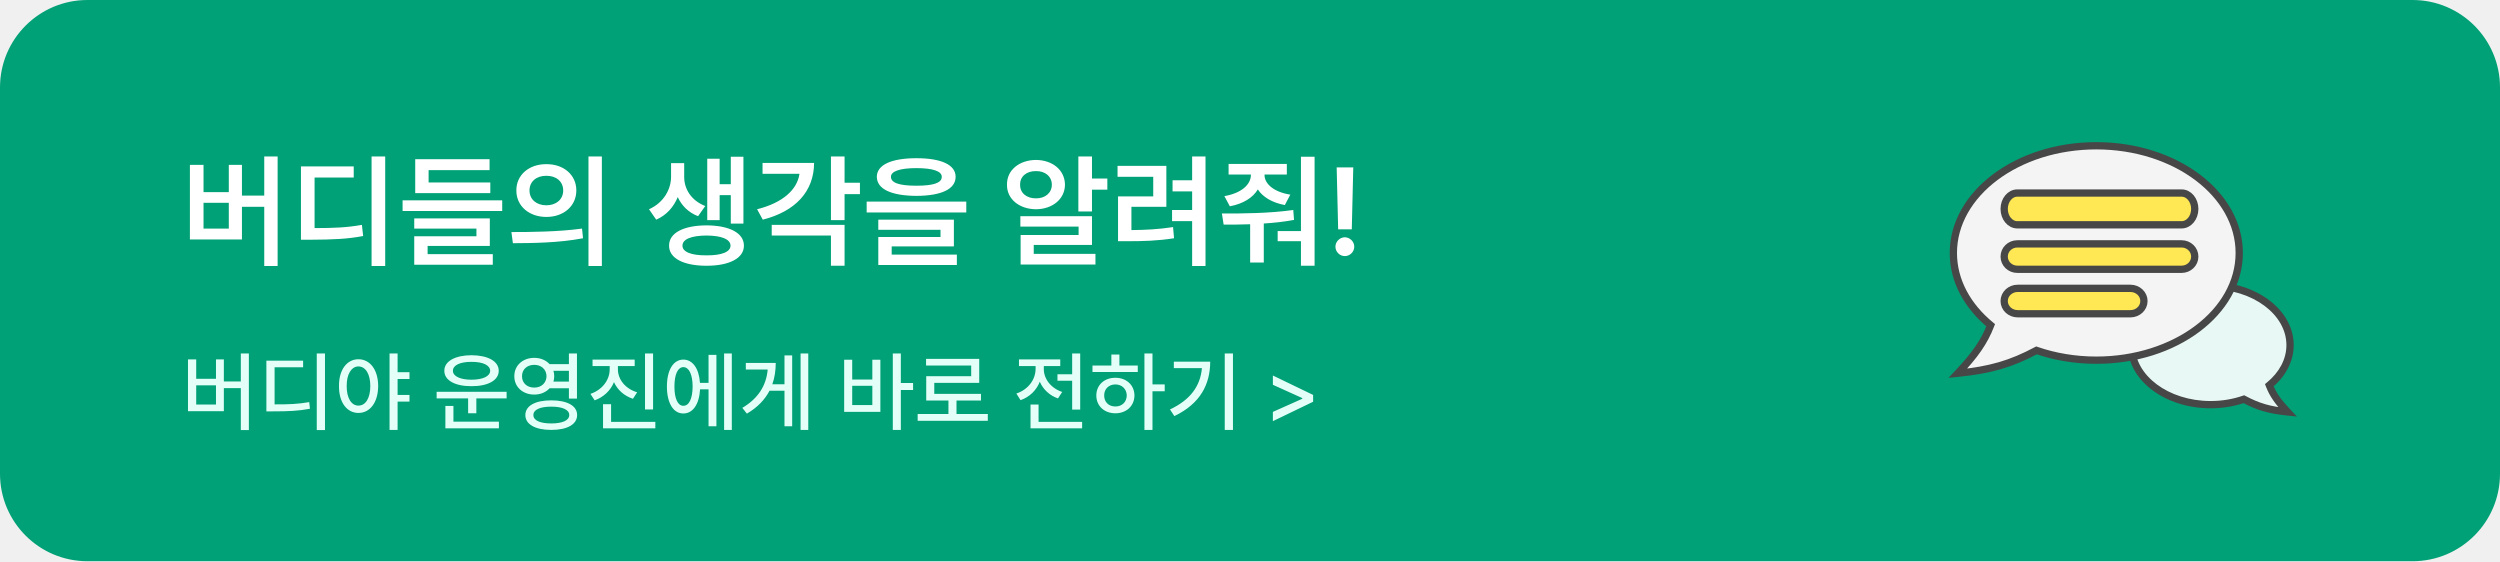
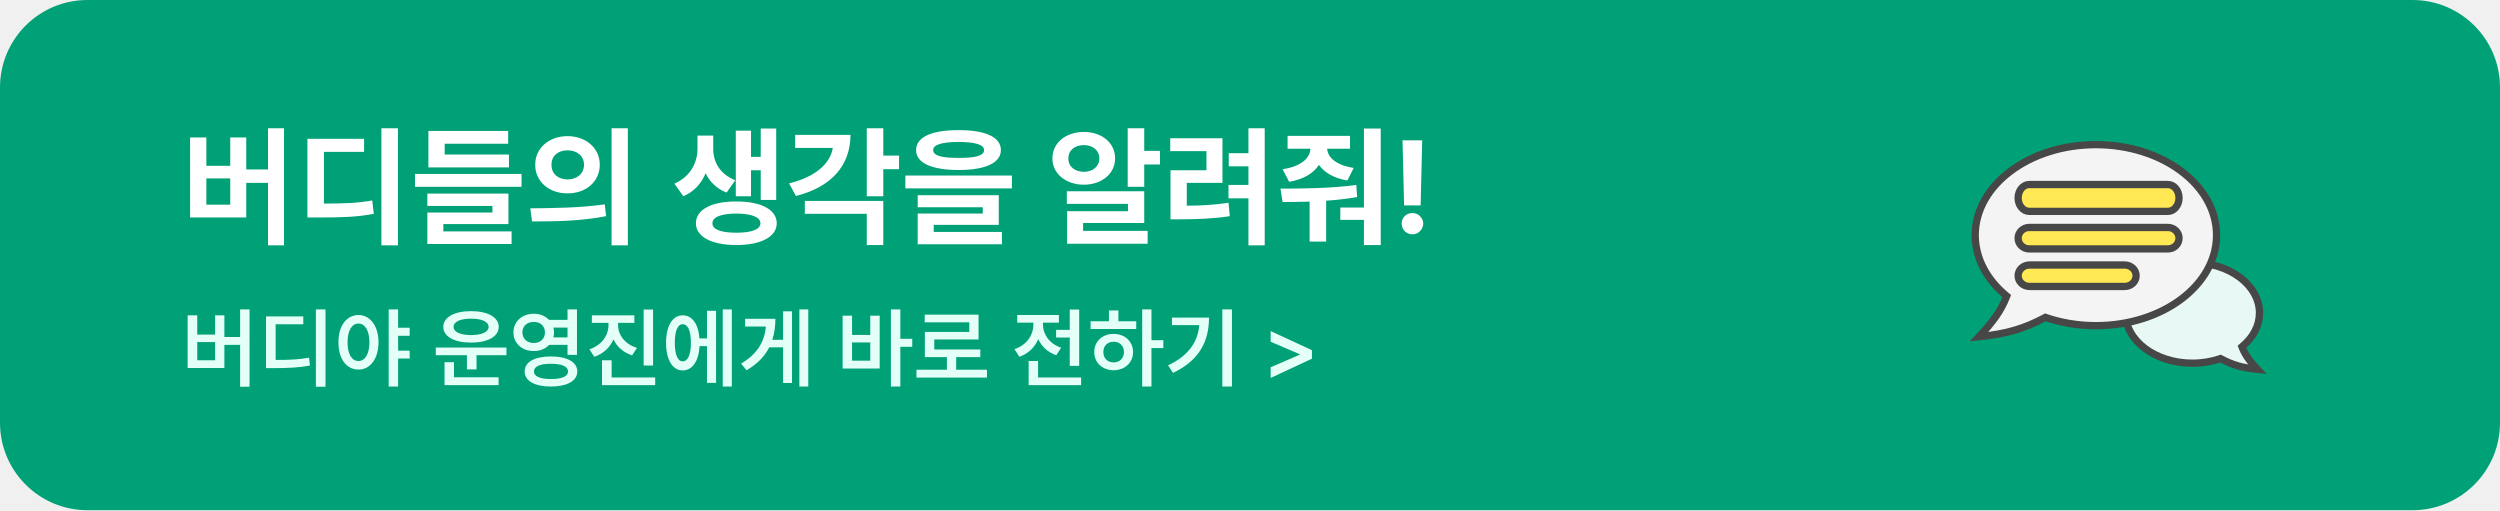
- <svg xmlns="http://www.w3.org/2000/svg" width="343" height="77" viewBox="0 0 343 77" fill="none">
-   <rect x="0.5" y="0.5" width="342" height="76" rx="11.5" fill="#00A176" stroke="#00A176" />
-   <path d="M38.09 21.468V36.496H36.254V28.37H33.194V32.858H26.054V22.624H27.924V26.364H31.392V22.624H33.194V26.84H36.254V21.468H38.09ZM27.924 31.362H31.392V27.826H27.924V31.362ZM52.85 21.468V36.496H50.98V21.468H52.85ZM41.29 32.892V22.828H48.532V24.358H43.16V31.294C45.931 31.294 47.648 31.209 49.654 30.852L49.824 32.382C47.682 32.79 45.744 32.875 42.548 32.892H41.29ZM68.903 27.486V28.948H55.235V27.486H68.903ZM56.833 36.326V32.416H65.367V31.362H56.833V29.968H67.203V33.742H58.669V34.864H67.611V36.326H56.833ZM56.969 26.5V21.842H67.169V23.338H58.805V25.038H67.271V26.5H56.969ZM74.959 22.522C77.339 22.505 79.073 24.001 79.073 26.126C79.073 28.268 77.339 29.764 74.959 29.764C72.596 29.764 70.828 28.268 70.845 26.126C70.828 24.001 72.596 22.505 74.959 22.522ZM70.165 31.838C72.868 31.838 76.608 31.804 79.855 31.362L79.991 32.688C76.625 33.334 73.038 33.351 70.369 33.368L70.165 31.838ZM72.647 26.126C72.647 27.384 73.633 28.166 74.959 28.166C76.285 28.166 77.271 27.384 77.271 26.126C77.271 24.885 76.285 24.103 74.959 24.12C73.633 24.103 72.647 24.885 72.647 26.126ZM80.739 36.496V21.468H82.575V36.496H80.739ZM93.872 24.256C93.855 25.888 94.807 27.503 96.762 28.268L95.776 29.662C94.45 29.152 93.532 28.217 92.988 27.044C92.427 28.387 91.458 29.526 90.03 30.138L89.044 28.71C91.101 27.792 92.07 25.922 92.07 24.256V22.386H93.872V24.256ZM91.798 33.708C91.781 31.957 93.77 30.937 96.932 30.92C100.077 30.937 102.066 31.957 102.066 33.708C102.066 35.425 100.077 36.462 96.932 36.462C93.77 36.462 91.781 35.425 91.798 33.708ZM93.634 33.708C93.634 34.575 94.858 35.051 96.932 35.034C98.989 35.051 100.213 34.575 100.23 33.708C100.213 32.807 98.989 32.331 96.932 32.314C94.858 32.331 93.634 32.807 93.634 33.708ZM97.034 30.206V21.774H98.734V25.276H100.264V21.502H101.998V30.682H100.264V26.772H98.734V30.206H97.034ZM115.875 21.468V25.072H117.983V26.636H115.875V30.206H114.005V21.468H115.875ZM103.873 28.71C107.392 27.826 109.381 26.024 109.687 23.848H104.621V22.352H111.693C111.676 26.279 109.126 28.999 104.655 30.138L103.873 28.71ZM105.879 32.314V30.852H115.875V36.462H114.005V32.314H105.879ZM125.739 21.706C129.139 21.706 131.111 22.607 131.111 24.256C131.111 25.956 129.139 26.857 125.739 26.874C122.305 26.857 120.316 25.956 120.299 24.256C120.316 22.607 122.305 21.706 125.739 21.706ZM118.905 29.152V27.656H132.573V29.152H118.905ZM120.503 36.36V32.518H129.037V31.532H120.503V30.138H130.873V33.81H122.339V34.932H131.281V36.36H120.503ZM122.237 24.256C122.237 25.106 123.427 25.48 125.739 25.48C128.034 25.48 129.224 25.106 129.207 24.256C129.224 23.508 128.034 23.066 125.739 23.066C123.427 23.066 122.237 23.508 122.237 24.256ZM149.82 21.468V24.494H151.928V26.024H149.82V29.016H147.95V21.468H149.82ZM138.158 25.344C138.124 23.338 139.841 21.961 142.136 21.944C144.414 21.961 146.097 23.338 146.114 25.344C146.097 27.299 144.414 28.693 142.136 28.71C139.841 28.693 138.124 27.299 138.158 25.344ZM139.96 25.344C139.926 26.466 140.861 27.231 142.136 27.214C143.394 27.231 144.312 26.466 144.312 25.344C144.312 24.205 143.394 23.457 142.136 23.474C140.861 23.457 139.926 24.205 139.96 25.344ZM139.994 31.09V29.662H149.82V33.606H141.83V34.83H150.296V36.292H140.028V32.246H147.984V31.09H139.994ZM165.397 21.468V36.496H163.561V30.342H160.807V28.812H163.561V26.262H160.875V24.732H163.561V21.468H165.397ZM153.327 24.256V22.76H160.025V28.37H155.231V31.566C157.203 31.549 158.92 31.464 160.943 31.158L161.079 32.688C158.784 33.045 156.88 33.096 154.551 33.096H153.395V26.942H158.223V24.256H153.327ZM173.493 24.018C173.493 25.208 174.751 26.347 177.029 26.704L176.281 28.132C174.53 27.809 173.255 27.027 172.575 25.99C171.895 27.112 170.586 27.962 168.733 28.302L167.985 26.908C170.348 26.5 171.606 25.31 171.623 24.018V23.95H168.563V22.488H176.553V23.95H173.493V24.018ZM167.645 29.288C170.399 29.305 174.173 29.271 177.437 28.812L177.539 30.172C176.179 30.427 174.768 30.58 173.391 30.665V36.02H171.521V30.767C170.212 30.818 168.971 30.818 167.883 30.818L167.645 29.288ZM175.295 33.096V31.702H178.491V21.502H180.361V36.462H178.491V33.096H175.295ZM185.669 22.964L185.465 31.464H183.595L183.391 22.964H185.669ZM183.221 33.844C183.221 33.147 183.816 32.569 184.513 32.552C185.21 32.569 185.805 33.147 185.805 33.844C185.805 34.558 185.21 35.136 184.513 35.136C183.816 35.136 183.221 34.558 183.221 33.844Z" fill="white" />
-   <path d="M34.144 48.496V59.008H33.04V53.248H30.712V56.416H25.792V49.312H26.92V51.976H29.632V49.312H30.712V52.336H33.04V48.496H34.144ZM26.92 55.504H29.632V52.864H26.92V55.504ZM44.587 48.496V59.008H43.459V48.496H44.587ZM36.547 56.44V49.48H41.587V50.392H37.675V55.48C39.655 55.492 40.927 55.432 42.427 55.168L42.523 56.08C40.963 56.38 39.595 56.44 37.411 56.44H36.547ZM49.174 49.288C50.758 49.288 51.874 50.716 51.886 52.96C51.874 55.228 50.758 56.656 49.174 56.656C47.614 56.656 46.486 55.228 46.51 52.96C46.486 50.716 47.614 49.288 49.174 49.288ZM47.566 52.96C47.554 54.628 48.226 55.66 49.174 55.648C50.158 55.66 50.806 54.628 50.806 52.96C50.806 51.316 50.158 50.284 49.174 50.272C48.226 50.284 47.554 51.316 47.566 52.96ZM53.446 58.984V48.496H54.55V51.064H56.182V52H54.55V54.184H56.182V55.096H54.55V58.984H53.446ZM69.507 53.752V54.664H65.355V56.704H64.227V54.664H59.907V53.752H69.507ZM60.963 50.872C60.951 49.564 62.439 48.748 64.683 48.736C66.951 48.748 68.427 49.564 68.427 50.872C68.427 52.18 66.951 52.996 64.683 52.984C62.439 52.996 60.951 52.18 60.963 50.872ZM61.107 58.768V55.696H62.211V57.856H68.451V58.768H61.107ZM62.139 50.872C62.139 51.628 63.159 52.096 64.683 52.096C66.231 52.096 67.239 51.628 67.251 50.872C67.239 50.092 66.231 49.636 64.683 49.648C63.159 49.636 62.139 50.092 62.139 50.872ZM73.302 49.096C74.166 49.096 74.91 49.42 75.402 49.96H78.054V48.496H79.158V54.688H78.054V53.272H75.402C74.91 53.812 74.166 54.136 73.302 54.136C71.73 54.136 70.554 53.092 70.566 51.616C70.554 50.14 71.73 49.096 73.302 49.096ZM71.622 51.616C71.61 52.54 72.318 53.188 73.302 53.176C74.262 53.188 74.97 52.54 74.982 51.616C74.97 50.68 74.262 50.056 73.302 50.056C72.318 50.056 71.61 50.68 71.622 51.616ZM72.078 56.944C72.078 55.672 73.446 54.928 75.63 54.928C77.826 54.928 79.182 55.672 79.182 56.944C79.182 58.228 77.826 58.984 75.63 58.984C73.446 58.984 72.078 58.228 72.078 56.944ZM73.182 56.944C73.17 57.676 74.094 58.096 75.63 58.096C77.178 58.096 78.102 57.676 78.102 56.944C78.102 56.212 77.178 55.792 75.63 55.792C74.094 55.792 73.17 56.212 73.182 56.944ZM75.93 52.36H78.054V50.872H75.93C76.002 51.1 76.038 51.352 76.038 51.616C76.038 51.88 76.002 52.132 75.93 52.36ZM84.777 50.68C84.777 52.048 85.785 53.332 87.417 53.824L86.841 54.712C85.629 54.316 84.717 53.488 84.237 52.432C83.769 53.572 82.833 54.484 81.585 54.928L81.009 54.04C82.641 53.488 83.649 52.12 83.649 50.68V50.224H81.297V49.336H87.081V50.224H84.777V50.68ZM82.737 58.768V55.456H83.841V57.88H89.913V58.768H82.737ZM88.497 56.176V48.496H89.601V56.176H88.497ZM100.404 48.496V58.984H99.348V48.496H100.404ZM91.5 53.032C91.5 50.752 92.388 49.336 93.756 49.336C95.028 49.336 95.904 50.548 96.036 52.528H97.212V48.688H98.292V58.48H97.212V53.416H96.048C95.94 55.468 95.052 56.74 93.756 56.728C92.388 56.74 91.5 55.312 91.5 53.032ZM92.532 53.032C92.532 54.7 93 55.684 93.756 55.672C94.536 55.684 95.016 54.7 95.028 53.032C95.016 51.352 94.536 50.38 93.756 50.368C93 50.38 92.532 51.352 92.532 53.032ZM110.895 48.496V58.984H109.839V48.496H110.895ZM101.847 55.96C104.067 54.64 105.135 52.864 105.327 50.704H102.327V49.792H106.431C106.431 50.824 106.287 51.808 105.963 52.72H107.631V48.76H108.687V58.48H107.631V53.608H105.579C104.943 54.82 103.947 55.888 102.471 56.752L101.847 55.96ZM123.596 48.496V52.552H125.276V53.512H123.596V58.984H122.492V48.496H123.596ZM115.82 56.512V49.36H116.924V52.072H119.684V49.36H120.788V56.512H115.82ZM116.924 55.576H119.684V52.936H116.924V55.576ZM135.527 56.8V57.736H125.903V56.8H130.127V54.952H127.079V51.616H133.247V50.152H127.055V49.24H134.351V52.528H128.183V54.04H134.591V54.952H131.231V56.8H135.527ZM148.204 48.496V56.2H147.1V52.24H145.084V51.352H147.1V48.496H148.204ZM139.444 53.992C141.076 53.452 142.072 52.072 142.084 50.632V50.224H139.804V49.312H145.468V50.224H143.212V50.632C143.2 51.94 144.148 53.248 145.732 53.776L145.156 54.664C143.98 54.256 143.116 53.416 142.66 52.372C142.204 53.536 141.28 54.46 140.02 54.904L139.444 53.992ZM141.388 58.768V55.504H142.492V57.88H148.468V58.768H141.388ZM158.119 48.496V52.744H159.799V53.68H158.119V58.984H157.015V48.496H158.119ZM149.887 51.04V50.152H152.479V48.64H153.583V50.152H156.103V51.04H149.887ZM150.415 54.256C150.415 52.828 151.519 51.82 153.031 51.832C154.531 51.82 155.635 52.828 155.647 54.256C155.635 55.708 154.531 56.704 153.031 56.704C151.519 56.704 150.415 55.708 150.415 54.256ZM151.495 54.256C151.483 55.168 152.131 55.78 153.031 55.768C153.919 55.78 154.579 55.168 154.591 54.256C154.579 53.368 153.919 52.744 153.031 52.744C152.131 52.744 151.483 53.368 151.495 54.256ZM169.162 48.496V58.984H168.034V48.496H169.162ZM160.522 56.176C163.33 54.856 164.686 52.96 164.902 50.512H161.05V49.624H166.042C166.03 52.696 164.722 55.36 161.122 57.088L160.522 56.176ZM180.159 55.12L174.639 57.784V56.512L178.671 54.712V54.616L174.639 52.792V51.52L180.159 54.184V55.12Z" fill="#E3FFF8" />
-   <path fill-rule="evenodd" clip-rule="evenodd" d="M303.301 55.519C297.284 55.519 292.406 51.86 292.406 47.347C292.406 42.834 297.284 39.176 303.301 39.176C309.318 39.176 314.196 42.834 314.196 47.347C314.196 49.469 313.119 51.401 311.351 52.854C311.842 54.128 312.541 55.118 313.856 56.514C311.362 56.26 309.823 55.815 307.859 54.771C306.473 55.251 304.928 55.519 303.301 55.519Z" fill="#E8F8F4" />
-   <path d="M311.351 52.854L310.885 53.033L310.755 52.697L311.034 52.467L311.351 52.854ZM313.856 56.514L314.22 56.172L315.139 57.148L313.805 57.012L313.856 56.514ZM307.859 54.771L307.696 54.299L307.902 54.228L308.094 54.33L307.859 54.771ZM292.906 47.347C292.906 49.411 294.02 51.318 295.897 52.725C297.774 54.133 300.39 55.019 303.301 55.019V56.019C300.195 56.019 297.363 55.075 295.297 53.526C293.23 51.976 291.906 49.797 291.906 47.347H292.906ZM303.301 39.676C300.39 39.676 297.774 40.561 295.897 41.969C294.02 43.377 292.906 45.283 292.906 47.347H291.906C291.906 44.898 293.23 42.719 295.297 41.169C297.363 39.62 300.195 38.676 303.301 38.676V39.676ZM313.696 47.347C313.696 45.283 312.582 43.377 310.705 41.969C308.828 40.561 306.212 39.676 303.301 39.676V38.676C306.407 38.676 309.239 39.62 311.305 41.169C313.371 42.719 314.696 44.898 314.696 47.347H313.696ZM311.034 52.467C312.712 51.088 313.696 49.288 313.696 47.347H314.696C314.696 49.649 313.525 51.714 311.669 53.24L311.034 52.467ZM313.492 56.857C312.155 55.436 311.408 54.392 310.885 53.033L311.818 52.674C312.276 53.864 312.928 54.799 314.22 56.172L313.492 56.857ZM308.094 54.33C309.993 55.34 311.468 55.769 313.907 56.017L313.805 57.012C311.255 56.752 309.652 56.291 307.625 55.213L308.094 54.33ZM303.301 55.019C304.874 55.019 306.363 54.76 307.696 54.299L308.023 55.244C306.582 55.742 304.983 56.019 303.301 56.019V55.019Z" fill="#474747" />
-   <path fill-rule="evenodd" clip-rule="evenodd" d="M287.612 49.417C298.443 49.417 307.223 42.832 307.223 34.709C307.223 26.585 298.443 20 287.612 20C276.78 20 268 26.585 268 34.709C268 38.527 269.94 42.006 273.122 44.621C272.239 46.914 270.979 48.696 268.613 51.21C273.103 50.753 275.873 49.952 279.407 48.072C281.903 48.936 284.683 49.417 287.612 49.417Z" fill="#F4F4F4" />
-   <path d="M273.122 44.621L273.588 44.8L273.718 44.464L273.439 44.234L273.122 44.621ZM268.613 51.21L268.249 50.867L267.33 51.843L268.664 51.708L268.613 51.21ZM279.407 48.072L279.571 47.6L279.365 47.529L279.173 47.631L279.407 48.072ZM306.723 34.709C306.723 38.578 304.634 42.119 301.179 44.709C297.725 47.3 292.93 48.917 287.612 48.917V49.917C293.125 49.917 298.136 48.242 301.779 45.509C305.423 42.777 307.723 38.963 307.723 34.709H306.723ZM287.612 20.5C292.93 20.5 297.725 22.117 301.179 24.708C304.634 27.299 306.723 30.84 306.723 34.709H307.723C307.723 30.454 305.423 26.641 301.779 23.908C298.136 21.175 293.125 19.5 287.612 19.5V20.5ZM268.5 34.709C268.5 30.84 270.59 27.299 274.044 24.708C277.499 22.117 282.294 20.5 287.612 20.5V19.5C282.098 19.5 277.088 21.175 273.444 23.908C269.8 26.641 267.5 30.454 267.5 34.709H268.5ZM273.439 44.234C270.347 41.693 268.5 38.347 268.5 34.709H267.5C267.5 38.708 269.533 42.319 272.804 45.007L273.439 44.234ZM268.977 51.553C271.366 49.015 272.673 47.178 273.588 44.8L272.655 44.441C271.804 46.651 270.593 48.378 268.249 50.867L268.977 51.553ZM279.173 47.631C275.703 49.476 272.997 50.261 268.562 50.713L268.664 51.708C273.209 51.245 276.043 50.427 279.642 48.514L279.173 47.631ZM287.612 48.917C284.737 48.917 282.013 48.445 279.571 47.6L279.244 48.545C281.794 49.427 284.628 49.917 287.612 49.917V48.917Z" fill="#474747" />
-   <path fill-rule="evenodd" clip-rule="evenodd" d="M274.973 28.664C274.973 27.461 275.78 26.485 276.776 26.485H299.318C300.314 26.485 301.122 27.461 301.122 28.664C301.122 29.868 300.314 30.843 299.318 30.843H276.776C275.78 30.843 274.973 29.868 274.973 28.664Z" fill="#FFE853" stroke="#474747" stroke-linecap="round" />
-   <path fill-rule="evenodd" clip-rule="evenodd" d="M274.973 35.202C274.973 34.239 275.78 33.459 276.776 33.459H299.318C300.314 33.459 301.122 34.239 301.122 35.202C301.122 36.165 300.314 36.946 299.318 36.946H276.776C275.78 36.946 274.973 36.165 274.973 35.202Z" fill="#FFE853" stroke="#474747" stroke-linecap="round" />
-   <path fill-rule="evenodd" clip-rule="evenodd" d="M274.973 41.304C274.973 40.341 275.803 39.56 276.828 39.56H292.293C293.318 39.56 294.149 40.341 294.149 41.304C294.149 42.267 293.318 43.047 292.293 43.047H276.828C275.803 43.047 274.973 42.267 274.973 41.304Z" fill="#FFE853" stroke="#474747" stroke-linecap="round" />
+ <svg xmlns="http://www.w3.org/2000/svg" width="343" height="70" viewBox="0 0 343 70" fill="none">
+   <rect x="0.5" y="0.5" width="342" height="69" rx="11.5" fill="#00A176" stroke="#00A176" />
+   <path d="M38.968 17.6V33.656H36.772V25.088H33.784V29.84H26.08V18.86H28.312V22.748H31.588V18.86H33.784V23.252H36.772V17.6H38.968ZM28.312 28.076H31.588V24.476H28.312V28.076ZM54.597 17.6V33.656H52.329V17.6H54.597ZM42.177 29.84V19.04H49.953V20.84H44.445V27.932C47.289 27.932 49.071 27.86 51.069 27.5L51.285 29.336C49.071 29.768 47.019 29.84 43.581 29.84H42.177ZM71.557 23.864V25.628H56.941V23.864H71.557ZM58.633 33.476V29.156H67.561V28.256H58.633V26.564H69.757V30.74H60.829V31.748H70.189V33.476H58.633ZM58.777 22.964V17.96H69.721V19.724H61.009V21.2H69.829V22.964H58.777ZM77.862 18.68C80.4 18.68 82.29 20.318 82.29 22.604C82.29 24.908 80.4 26.546 77.862 26.528C75.342 26.546 73.416 24.908 73.434 22.604C73.416 20.318 75.342 18.68 77.862 18.68ZM72.75 28.58C75.612 28.562 79.572 28.526 82.974 28.04L83.154 29.66C79.608 30.362 75.81 30.38 73.002 30.38L72.75 28.58ZM75.666 22.604C75.648 23.882 76.602 24.602 77.862 24.62C79.14 24.602 80.112 23.882 80.13 22.604C80.112 21.362 79.14 20.624 77.862 20.624C76.602 20.624 75.648 21.362 75.666 22.604ZM83.91 33.656V17.6H86.142V33.656H83.91ZM97.855 20.48C97.855 22.19 98.755 23.9 100.879 24.728L99.691 26.42C98.323 25.898 97.387 24.944 96.811 23.774C96.235 25.16 95.227 26.312 93.751 26.924L92.527 25.196C94.777 24.224 95.677 22.262 95.695 20.48V18.608H97.855V20.48ZM95.479 30.632C95.479 28.76 97.639 27.626 101.023 27.644C104.407 27.626 106.567 28.76 106.567 30.632C106.567 32.486 104.407 33.62 101.023 33.62C97.639 33.62 95.479 32.486 95.479 30.632ZM97.747 30.632C97.729 31.496 98.935 31.928 101.023 31.928C103.111 31.928 104.317 31.496 104.335 30.632C104.317 29.768 103.111 29.318 101.023 29.3C98.935 29.318 97.729 29.768 97.747 30.632ZM100.951 26.924V17.924H103.039V21.524H104.371V17.636H106.495V27.428H104.371V23.36H103.039V26.924H100.951ZM121.188 17.6V21.344H123.348V23.216H121.188V26.924H118.92V17.6H121.188ZM108.264 25.16C111.9 24.26 113.916 22.442 114.258 20.3H109.092V18.5H116.688C116.67 22.784 113.988 25.682 109.2 26.888L108.264 25.16ZM110.424 29.336V27.572H121.188V33.62H118.92V29.336H110.424ZM131.524 17.852C135.196 17.852 137.32 18.806 137.32 20.588C137.32 22.352 135.196 23.324 131.524 23.324C127.816 23.324 125.674 22.352 125.692 20.588C125.674 18.806 127.816 17.852 131.524 17.852ZM124.216 25.844V24.08H138.832V25.844H124.216ZM125.908 33.512V29.3H134.836V28.436H125.908V26.78H137.032V30.848H128.104V31.82H137.464V33.512H125.908ZM128.032 20.588C128.032 21.362 129.166 21.668 131.524 21.668C133.882 21.668 135.016 21.362 135.016 20.588C135.016 19.868 133.882 19.49 131.524 19.472C129.166 19.49 128.032 19.868 128.032 20.588ZM156.989 17.6V20.696H159.149V22.568H156.989V25.628H154.721V17.6H156.989ZM144.389 21.74C144.389 19.58 146.243 18.104 148.709 18.104C151.157 18.104 152.993 19.58 152.993 21.74C152.993 23.828 151.157 25.34 148.709 25.34C146.243 25.34 144.389 23.828 144.389 21.74ZM146.369 27.968V26.24H156.989V30.596H148.601V31.676H157.457V33.44H146.405V28.976H154.757V27.968H146.369ZM146.585 21.74C146.567 22.856 147.467 23.558 148.709 23.576C149.933 23.558 150.815 22.856 150.833 21.74C150.815 20.606 149.933 19.922 148.709 19.904C147.467 19.922 146.567 20.606 146.585 21.74ZM173.518 17.6V33.656H171.286V27.212H168.55V25.376H171.286V22.82H168.586V21.02H171.286V17.6H173.518ZM160.558 20.732V18.968H167.722V25.088H162.826V28.22C164.806 28.22 166.552 28.112 168.55 27.824L168.73 29.66C166.354 30.02 164.32 30.074 161.854 30.092H160.594V23.36H165.526V20.732H160.558ZM185.223 18.644V20.408H182.091C182.145 21.578 183.315 22.676 185.727 23.036L184.863 24.764C183.009 24.458 181.695 23.666 180.957 22.622C180.219 23.756 178.869 24.602 176.871 24.944L175.971 23.216C178.545 22.838 179.751 21.668 179.787 20.408H176.655V18.644H185.223ZM175.683 25.88C178.617 25.88 182.631 25.844 186.087 25.376L186.195 27.032C184.791 27.284 183.351 27.446 181.947 27.536V33.152H179.679V27.662C178.347 27.698 177.087 27.716 175.971 27.716L175.683 25.88ZM183.891 30.164V28.472H187.131V17.636H189.435V33.62H187.131V30.164H183.891ZM195.127 19.256L194.911 28.184H192.643L192.427 19.256H195.127ZM192.319 30.668C192.283 29.876 192.967 29.21 193.795 29.228C194.569 29.21 195.253 29.876 195.271 30.668C195.253 31.496 194.569 32.162 193.795 32.144C192.967 32.162 192.283 31.496 192.319 30.668Z" fill="white" />
+   <path d="M34.24 42.448V53.056H32.944V47.32H30.784V50.488H25.744V43.264H27.064V45.904H29.512V43.264H30.784V46.24H32.944V42.448H34.24ZM27.064 49.432H29.512V46.936H27.064V49.432ZM44.659 42.448V53.056H43.339V42.448H44.659ZM36.499 50.512V43.408H41.611V44.488H37.819V49.384C39.775 49.384 40.987 49.324 42.403 49.072L42.523 50.152C41.011 50.44 39.643 50.5 37.387 50.512H36.499ZM49.174 43.216C50.77 43.228 51.922 44.68 51.934 46.96C51.922 49.264 50.77 50.716 49.174 50.704C47.578 50.716 46.414 49.264 46.438 46.96C46.414 44.68 47.578 43.228 49.174 43.216ZM47.686 46.96C47.674 48.592 48.286 49.54 49.174 49.528C50.086 49.54 50.674 48.592 50.686 46.96C50.674 45.352 50.086 44.392 49.174 44.392C48.286 44.392 47.674 45.352 47.686 46.96ZM53.326 53.032V42.448H54.622V44.968H56.206V46.072H54.622V48.112H56.206V49.192H54.622V53.032H53.326ZM69.485 47.68V48.736H65.381V50.68H64.061V48.736H59.789V47.68H69.485ZM60.821 44.848C60.821 43.516 62.345 42.688 64.637 42.688C66.905 42.688 68.417 43.516 68.429 44.848C68.417 46.18 66.905 47.008 64.637 47.008C62.345 47.008 60.821 46.18 60.821 44.848ZM60.989 52.84V49.696H62.285V51.76H68.405V52.84H60.989ZM62.237 44.848C62.225 45.556 63.173 45.964 64.637 45.976C66.089 45.964 67.025 45.556 67.037 44.848C67.025 44.128 66.089 43.72 64.637 43.72C63.173 43.72 62.225 44.128 62.237 44.848ZM73.232 43.048C74.084 43.036 74.828 43.36 75.332 43.888H77.864V42.448H79.16V48.688H77.864V47.32H75.344C74.84 47.848 74.096 48.172 73.232 48.16C71.636 48.172 70.436 47.104 70.448 45.616C70.436 44.116 71.636 43.036 73.232 43.048ZM71.672 45.616C71.684 46.48 72.332 47.068 73.232 47.056C74.12 47.068 74.768 46.48 74.768 45.616C74.768 44.716 74.12 44.152 73.232 44.176C72.332 44.152 71.684 44.716 71.672 45.616ZM71.984 50.968C71.972 49.66 73.364 48.904 75.584 48.904C77.804 48.904 79.196 49.66 79.208 50.968C79.196 52.264 77.804 53.032 75.584 53.032C73.364 53.032 71.972 52.264 71.984 50.968ZM73.256 50.968C73.256 51.64 74.108 52.012 75.584 52C77.084 52.012 77.924 51.64 77.936 50.968C77.924 50.272 77.084 49.9 75.584 49.912C74.108 49.9 73.256 50.272 73.256 50.968ZM75.92 46.288H77.864V44.944H75.92C75.98 45.16 76.016 45.376 76.016 45.616C76.016 45.856 75.98 46.072 75.92 46.288ZM84.803 44.608C84.803 45.928 85.703 47.212 87.395 47.728L86.723 48.76C85.523 48.364 84.647 47.572 84.167 46.564C83.699 47.656 82.799 48.532 81.539 48.952L80.867 47.92C82.571 47.368 83.483 46 83.483 44.608V44.296H81.203V43.264H87.035V44.296H84.803V44.608ZM82.595 52.84V49.432H83.915V51.784H89.891V52.84H82.595ZM88.307 50.152V42.472H89.603V50.152H88.307ZM100.406 42.448V53.032H99.158V42.448H100.406ZM91.382 47.032C91.382 44.704 92.282 43.252 93.662 43.264C94.958 43.252 95.822 44.452 95.966 46.432H96.998V42.64H98.246V52.528H96.998V47.488H95.978C95.87 49.564 94.982 50.824 93.662 50.824C92.282 50.824 91.382 49.372 91.382 47.032ZM92.582 47.032C92.582 48.688 92.99 49.576 93.662 49.576C94.37 49.576 94.79 48.688 94.79 47.032C94.79 45.376 94.37 44.476 93.662 44.488C92.99 44.476 92.582 45.376 92.582 47.032ZM110.897 42.448V53.032H109.673V42.448H110.897ZM101.681 49.888C103.877 48.58 104.885 46.924 105.077 44.8H102.233V43.744H106.385C106.385 44.764 106.253 45.736 105.965 46.624H107.441V42.712H108.665V52.552H107.441V47.656H105.545C104.921 48.868 103.925 49.936 102.425 50.8L101.681 49.888ZM123.527 42.448V46.48H125.159V47.584H123.527V53.032H122.231V42.448H123.527ZM115.607 50.56V43.312H116.903V45.952H119.399V43.312H120.695V50.56H115.607ZM116.903 49.48H119.399V46.984H116.903V49.48ZM135.411 50.728V51.808H125.739V50.728H129.915V49H126.891V45.544H132.987V44.224H126.867V43.168H134.259V46.576H128.187V47.944H134.499V49H131.187V50.728H135.411ZM148.065 42.472V50.2H146.769V46.312H144.897V45.256H146.769V42.472H148.065ZM139.185 47.896C140.865 47.356 141.765 45.964 141.777 44.56V44.272H139.569V43.216H145.281V44.272H143.097V44.56C143.097 45.844 143.949 47.164 145.593 47.704L144.921 48.736C143.745 48.34 142.905 47.524 142.449 46.528C141.981 47.632 141.105 48.52 139.857 48.952L139.185 47.896ZM141.129 52.84V49.528H142.425V51.784H148.329V52.84H141.129ZM157.98 42.448V46.672H159.612V47.752H157.98V53.032H156.708V42.448H157.98ZM149.628 45.136V44.08H152.148V42.592H153.444V44.08H155.892V45.136H149.628ZM150.132 48.304C150.12 46.84 151.248 45.808 152.796 45.808C154.32 45.808 155.448 46.84 155.46 48.304C155.448 49.768 154.32 50.788 152.796 50.8C151.248 50.788 150.12 49.768 150.132 48.304ZM151.38 48.304C151.368 49.168 151.968 49.72 152.796 49.72C153.612 49.72 154.2 49.168 154.212 48.304C154.2 47.44 153.612 46.876 152.796 46.888C151.968 46.876 151.368 47.44 151.38 48.304ZM169.023 42.448V53.032H167.703V42.448H169.023ZM160.263 50.128C163.023 48.808 164.307 47.02 164.547 44.608H160.791V43.576H165.879C165.867 46.732 164.643 49.408 160.935 51.16L160.263 50.128ZM179.998 49.216L174.334 51.856V50.392L178.318 48.664V48.592L174.334 46.888V45.424L179.998 48.04V49.216Z" fill="#E3FFF8" />
+   <path d="M300.802 36.032C295.722 36.032 291.604 39.122 291.604 42.932C291.604 46.742 295.722 49.83 300.802 49.83C302.176 49.83 303.479 49.602 304.649 49.197C306.307 50.079 307.607 50.455 309.713 50.67C308.603 49.49 308.013 48.654 307.599 47.578C309.09 46.352 310 44.722 310 42.932C310 39.122 305.882 36.032 300.802 36.032Z" fill="#E8F8F4" />
+   <path d="M300.802 36.032L300.802 35.532H300.802V36.032ZM291.604 42.932L291.104 42.932V42.932H291.604ZM300.802 49.83V50.33H300.802L300.802 49.83ZM304.649 49.197L304.486 48.725L304.692 48.654L304.884 48.756L304.649 49.197ZM309.713 50.67L310.077 50.327L310.996 51.303L309.662 51.167L309.713 50.67ZM307.599 47.578L307.132 47.758L307.002 47.421L307.281 47.192L307.599 47.578ZM310 42.932H310.5V42.932L310 42.932ZM300.802 36.032L300.802 36.532C298.36 36.532 296.168 37.276 294.598 38.453C293.028 39.631 292.104 41.219 292.104 42.932H291.604H291.104C291.104 40.834 292.238 38.973 293.998 37.653C295.757 36.334 298.164 35.532 300.802 35.532L300.802 36.032ZM291.604 42.932L292.104 42.932C292.104 44.644 293.028 46.232 294.598 47.41C296.168 48.587 298.36 49.33 300.802 49.33L300.802 49.83L300.802 50.33C298.164 50.33 295.757 49.529 293.998 48.209C292.239 46.89 291.104 45.029 291.104 42.932L291.604 42.932ZM300.802 49.83V49.33C302.121 49.33 303.368 49.111 304.486 48.725L304.649 49.197L304.813 49.67C303.589 50.093 302.231 50.33 300.802 50.33V49.83ZM304.649 49.197L304.884 48.756C306.478 49.603 307.713 49.964 309.764 50.172L309.713 50.67L309.662 51.167C307.5 50.947 306.137 50.555 304.415 49.639L304.649 49.197ZM309.713 50.67L309.349 51.013C308.216 49.809 307.578 48.918 307.132 47.758L307.599 47.578L308.065 47.399C308.447 48.391 308.99 49.172 310.077 50.327L309.713 50.67ZM307.599 47.578L307.281 47.192C308.683 46.039 309.5 44.541 309.5 42.932L310 42.932L310.5 42.932C310.5 44.903 309.497 46.665 307.916 47.964L307.599 47.578ZM310 42.932H309.5C309.5 41.219 308.576 39.631 307.006 38.453C305.436 37.276 303.244 36.532 300.802 36.532V36.032V35.532C303.44 35.532 305.847 36.334 307.606 37.653C309.365 38.973 310.5 40.834 310.5 42.932H310Z" fill="#474747" />
+   <path d="M287.557 19.845C296.701 19.845 304.113 25.405 304.113 32.263C304.113 39.121 296.701 44.68 287.557 44.68C285.083 44.68 282.737 44.272 280.63 43.543C277.646 45.13 275.308 45.807 271.518 46.193C273.516 44.071 274.576 42.565 275.321 40.628C272.637 38.421 271 35.485 271 32.263C271 25.405 278.413 19.845 287.557 19.845Z" fill="#F4F4F4" />
+   <path d="M287.557 19.845V19.345V19.845ZM304.113 32.263L304.613 32.263V32.263H304.113ZM287.557 44.68V45.18V44.68ZM280.63 43.543L280.793 43.07L280.587 42.999L280.395 43.102L280.63 43.543ZM271.518 46.193L271.153 45.851L270.235 46.827L271.568 46.691L271.518 46.193ZM275.321 40.628L275.788 40.807L275.917 40.471L275.639 40.242L275.321 40.628ZM271 32.263H270.5V32.263L271 32.263ZM287.557 19.845V20.345C292.031 20.345 296.062 21.706 298.964 23.882C301.865 26.058 303.613 29.026 303.613 32.263H304.113H304.613C304.613 28.641 302.655 25.4 299.564 23.082C296.473 20.764 292.226 19.345 287.557 19.345V19.845ZM304.113 32.263L303.613 32.263C303.613 35.499 301.865 38.467 298.964 40.643C296.062 42.819 292.031 44.18 287.557 44.18V44.68V45.18C292.226 45.18 296.473 43.761 299.564 41.443C302.655 39.125 304.613 35.884 304.613 32.263L304.113 32.263ZM287.557 44.68V44.18C285.138 44.18 282.847 43.781 280.793 43.07L280.63 43.543L280.466 44.016C282.627 44.763 285.029 45.18 287.557 45.18V44.68ZM280.63 43.543L280.395 43.102C277.476 44.654 275.202 45.316 271.467 45.696L271.518 46.193L271.568 46.691C275.415 46.299 277.817 45.605 280.865 43.984L280.63 43.543ZM271.518 46.193L271.882 46.536C273.903 44.389 275.01 42.829 275.788 40.807L275.321 40.628L274.855 40.448C274.142 42.302 273.128 43.752 271.153 45.851L271.518 46.193ZM275.321 40.628L275.639 40.242C273.044 38.108 271.5 35.305 271.5 32.263L271 32.263L270.5 32.263C270.5 35.666 272.23 38.734 275.004 41.014L275.321 40.628ZM271 32.263H271.5C271.5 29.026 273.248 26.058 276.149 23.882C279.051 21.706 283.082 20.345 287.557 20.345V19.845V19.345C282.887 19.345 278.64 20.764 275.549 23.082C272.458 25.4 270.5 28.641 270.5 32.263H271Z" fill="#474747" />
+   <path fill-rule="evenodd" clip-rule="evenodd" d="M276.887 27.159C276.887 26.143 277.568 25.319 278.409 25.319H297.44C298.281 25.319 298.962 26.143 298.962 27.159C298.962 28.175 298.281 28.999 297.44 28.999H278.409C277.568 28.999 276.887 28.175 276.887 27.159Z" fill="#FFE853" stroke="#474747" stroke-linecap="round" />
+   <path fill-rule="evenodd" clip-rule="evenodd" d="M276.887 32.679C276.887 31.866 277.568 31.207 278.409 31.207H297.44C298.281 31.207 298.962 31.866 298.962 32.679C298.962 33.492 298.281 34.15 297.44 34.15H278.409C277.568 34.15 276.887 33.492 276.887 32.679Z" fill="#FFE853" stroke="#474747" stroke-linecap="round" />
+   <path fill-rule="evenodd" clip-rule="evenodd" d="M276.887 37.83C276.887 37.017 277.588 36.358 278.453 36.358H291.509C292.374 36.358 293.075 37.017 293.075 37.83C293.075 38.643 292.374 39.302 291.509 39.302H278.453C277.588 39.302 276.887 38.643 276.887 37.83Z" fill="#FFE853" stroke="#474747" stroke-linecap="round" />
</svg>
